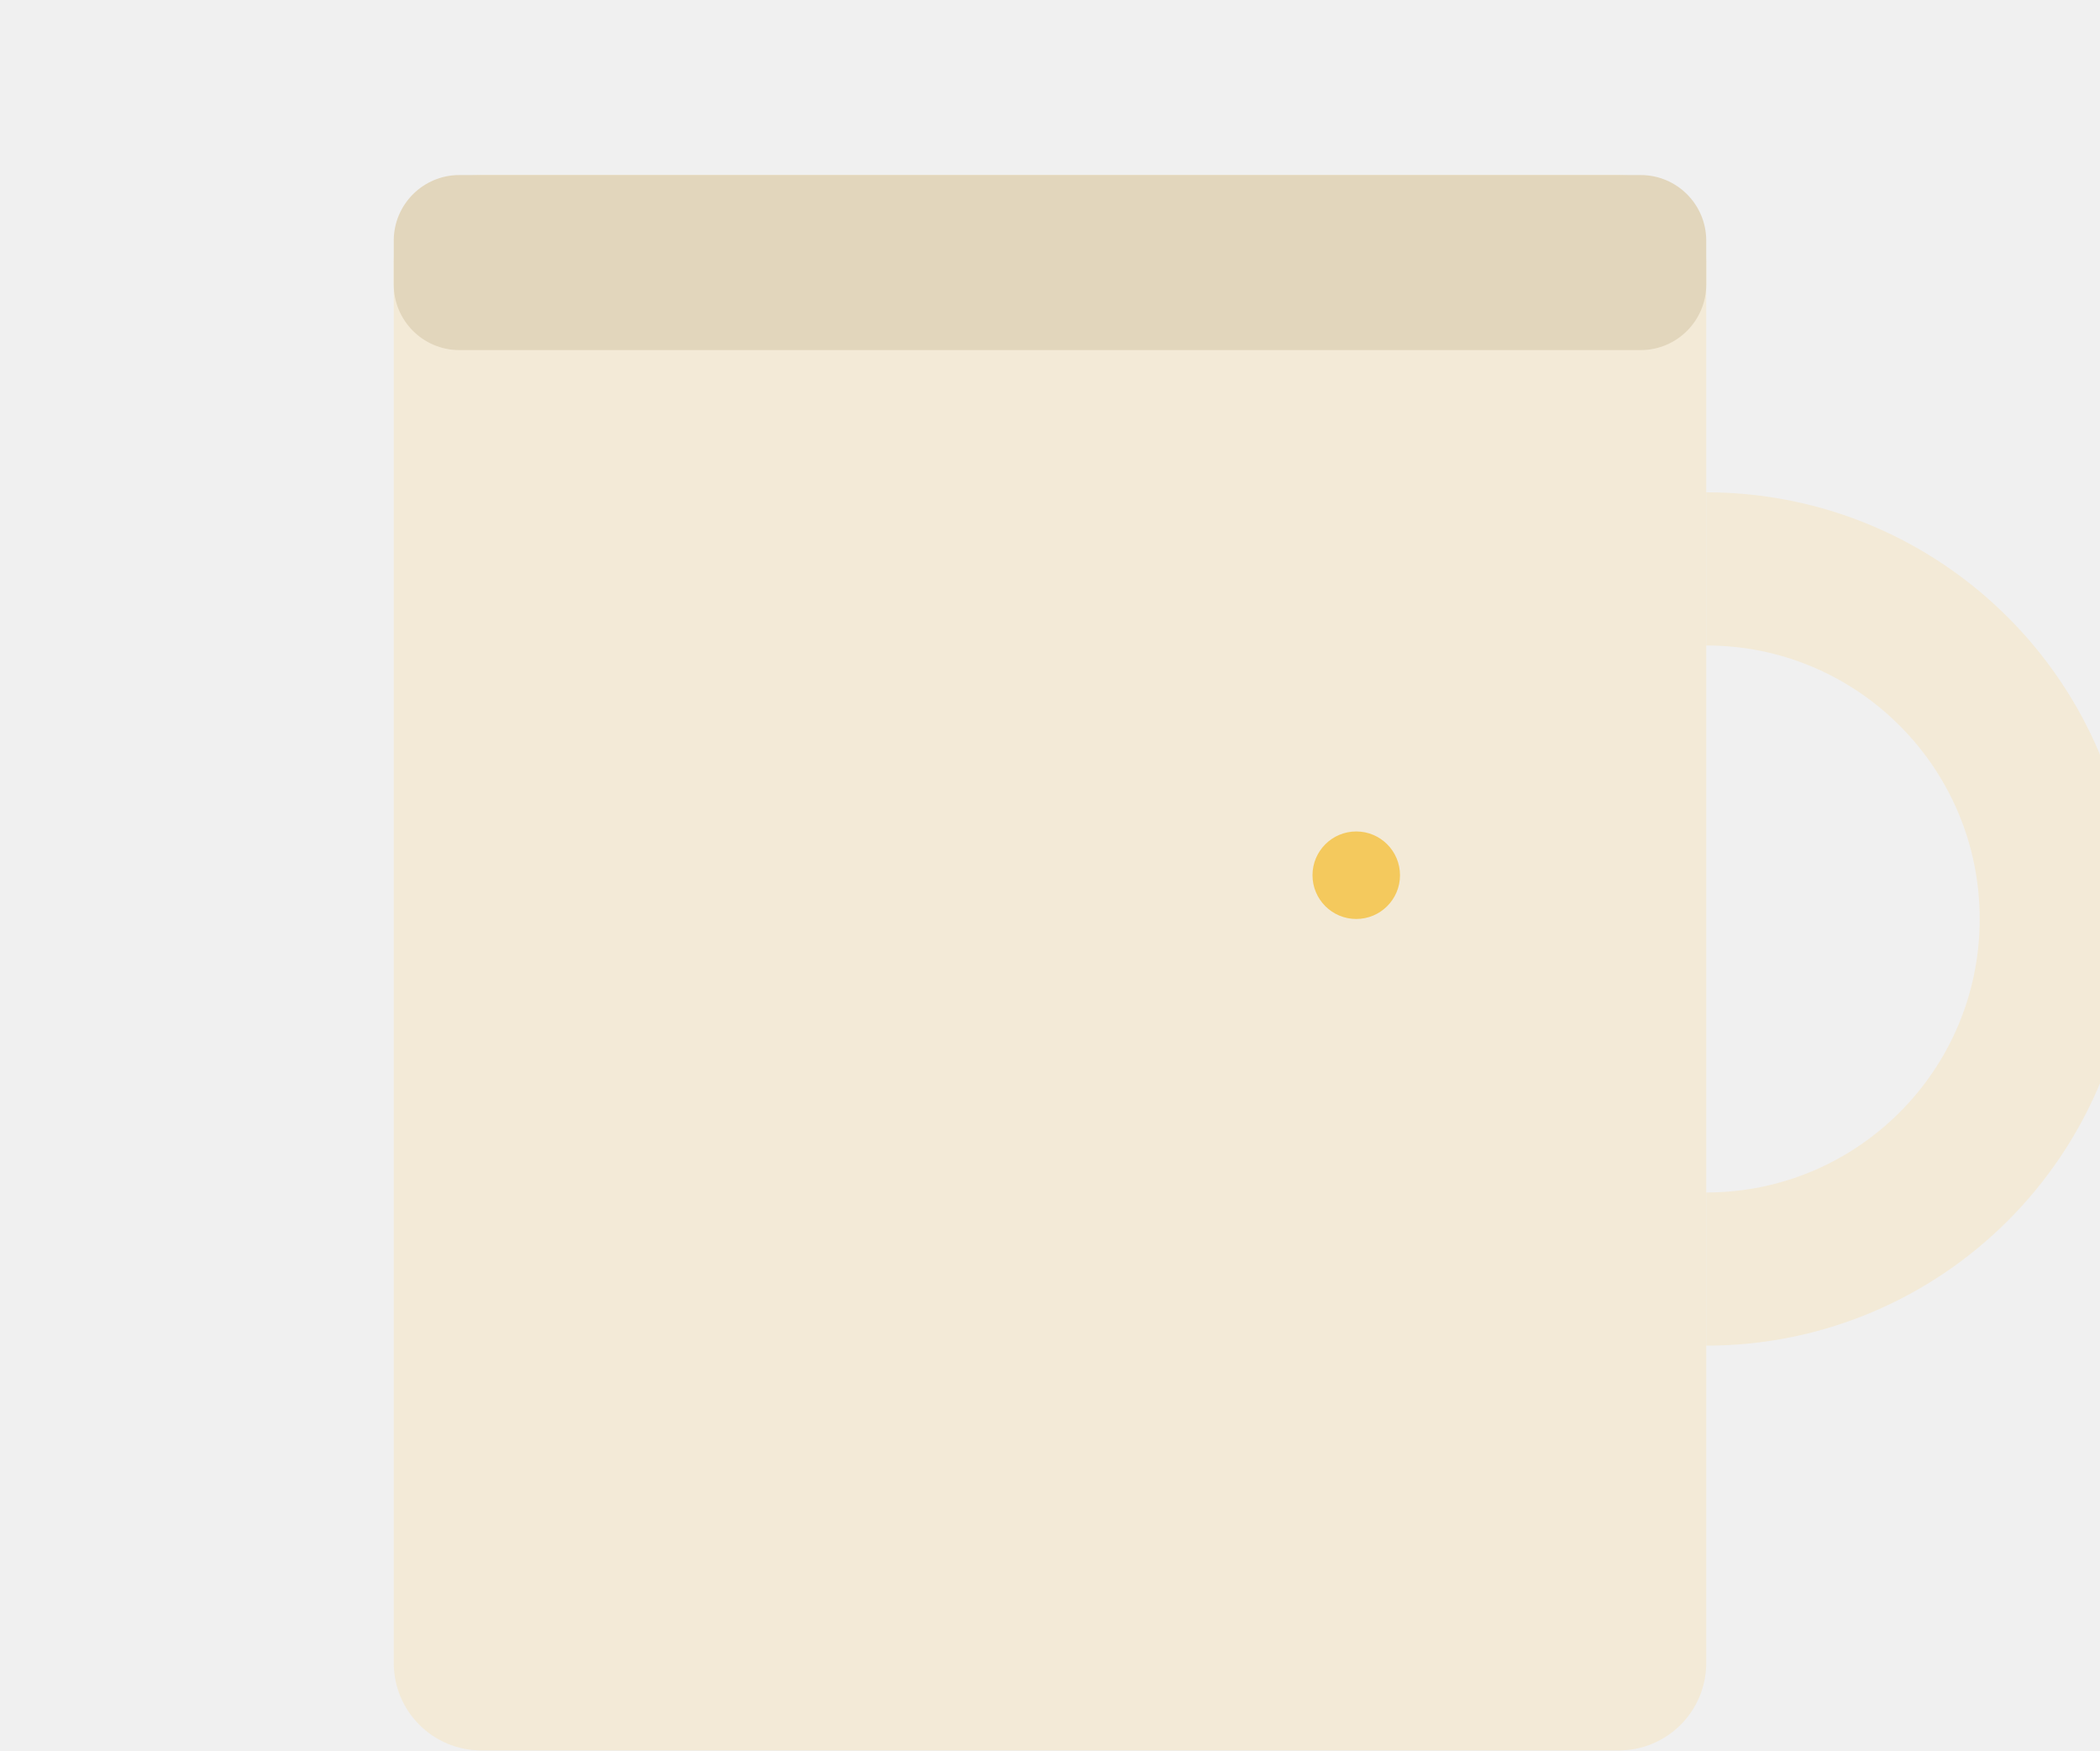
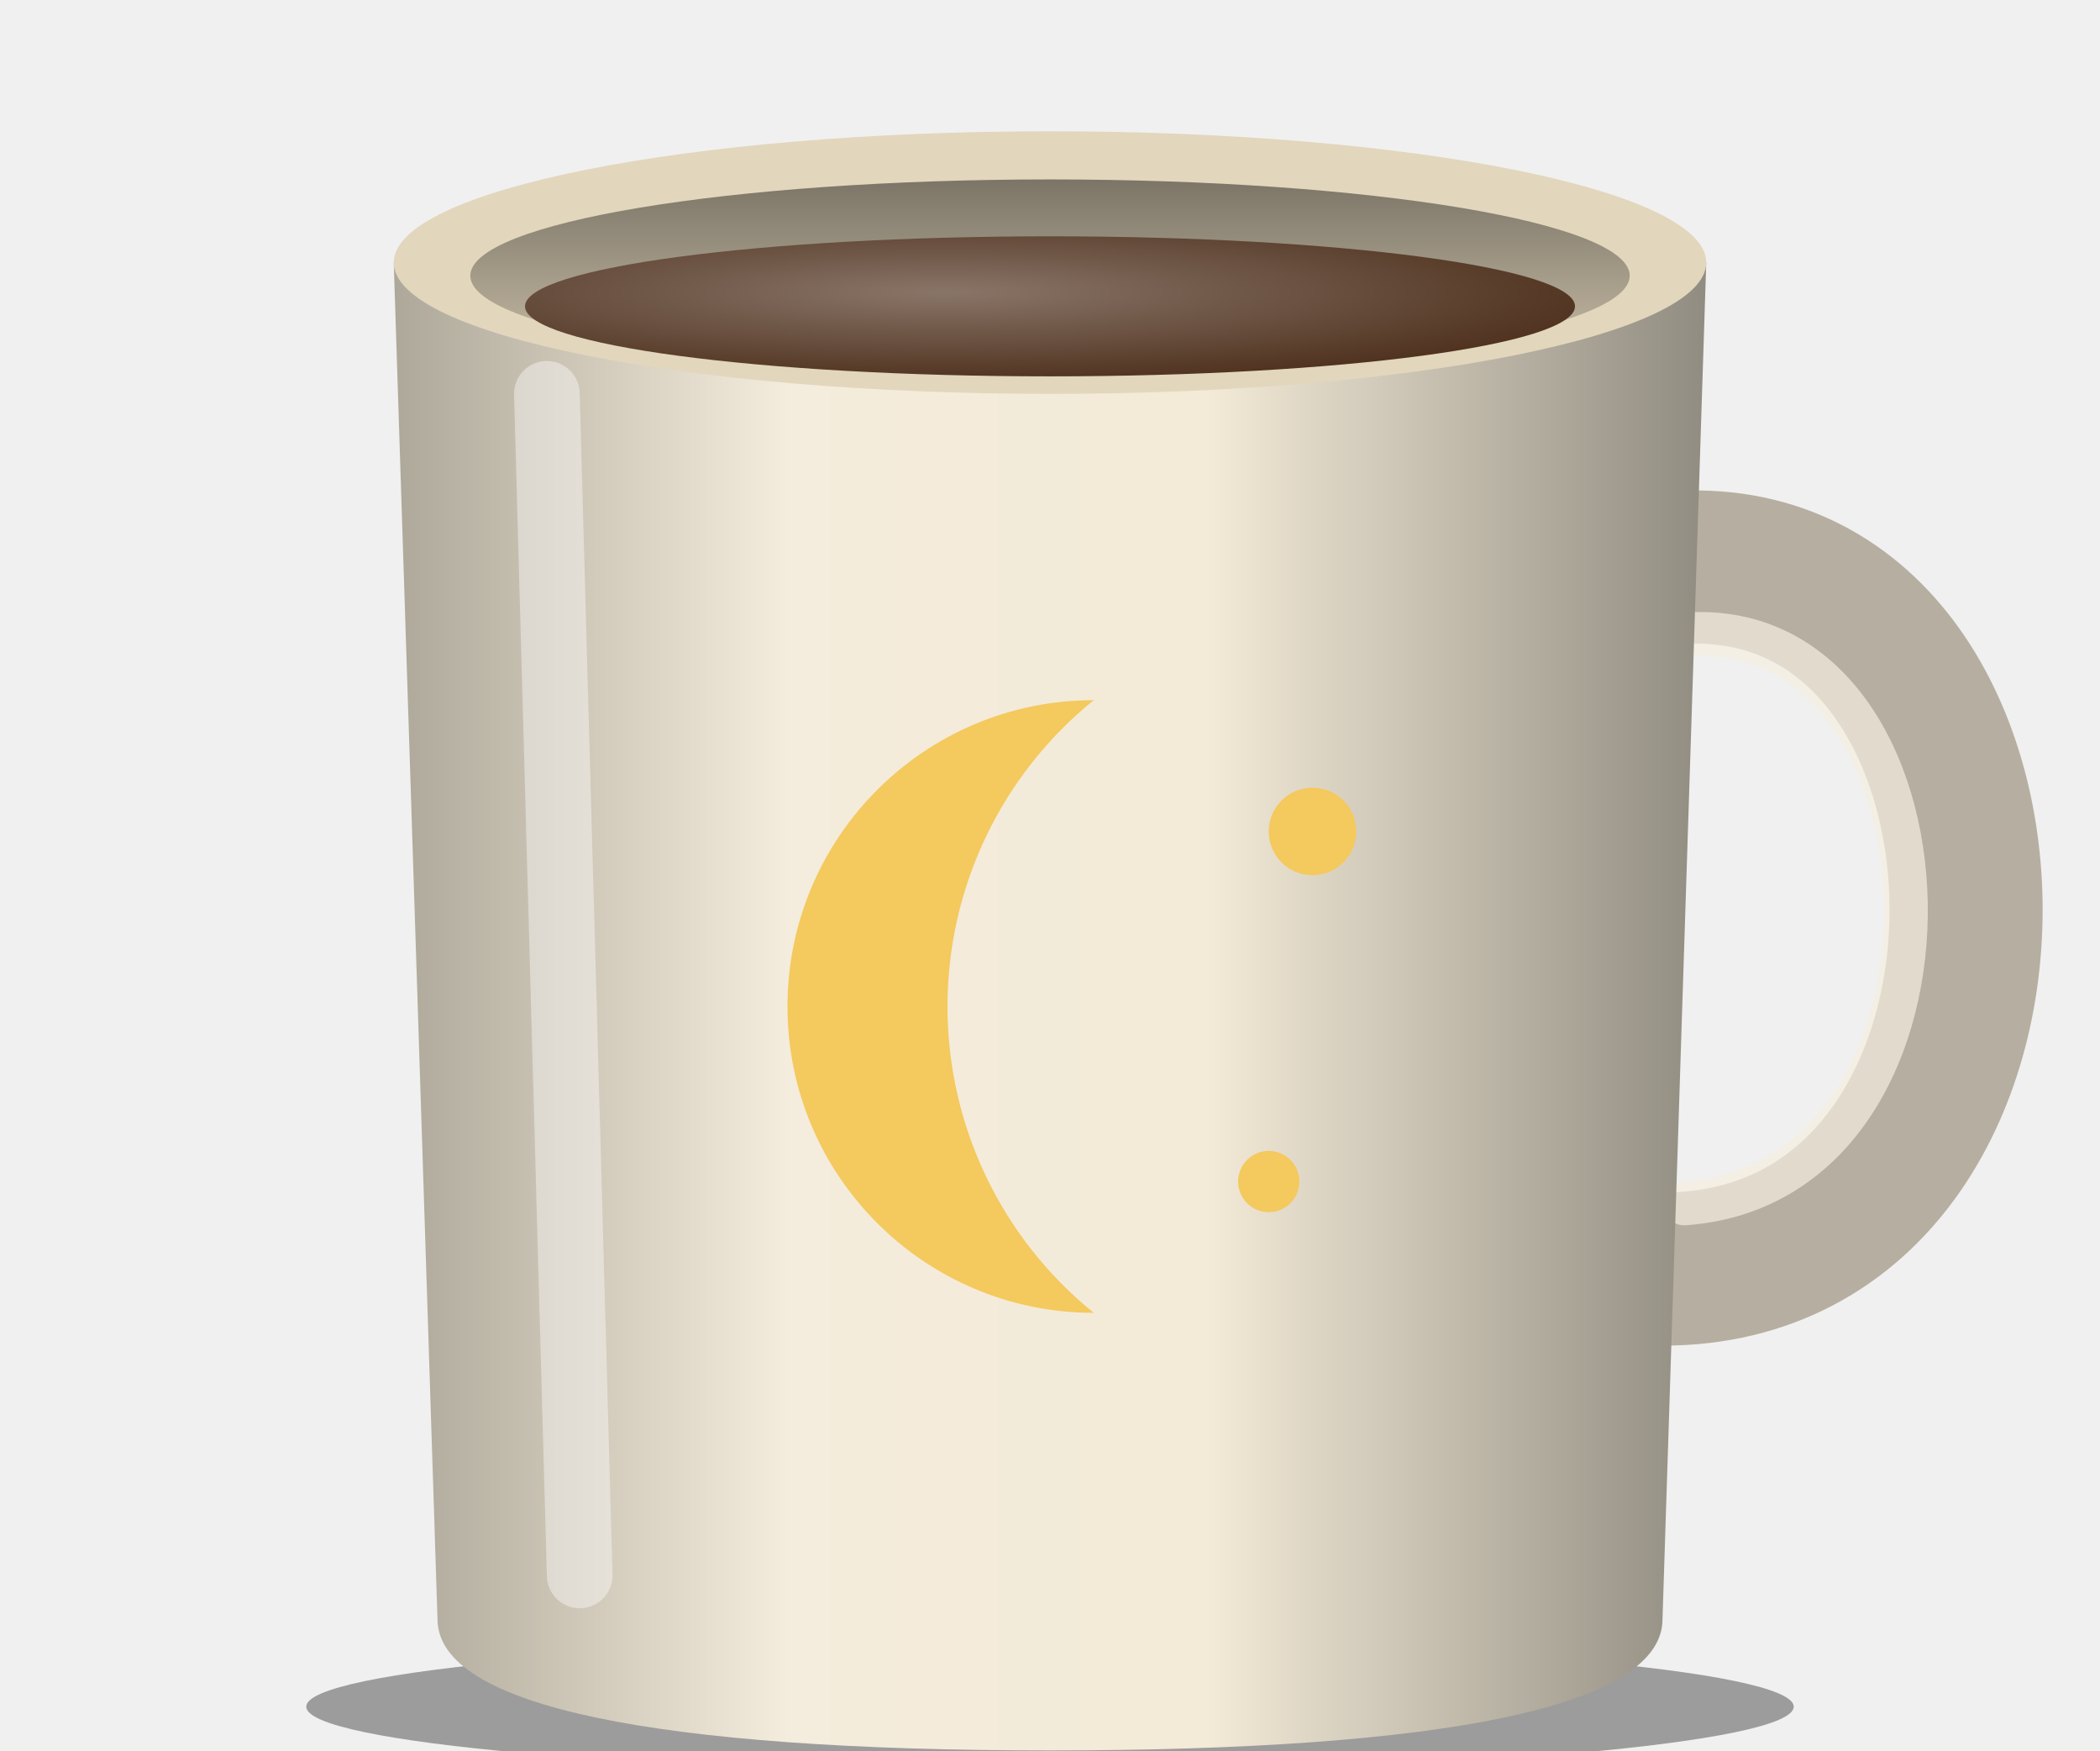
<svg xmlns="http://www.w3.org/2000/svg" width="192" height="160" viewBox="0 0 96 80">
-   <path d="M78 26 a16 16 0 0 1 0 32" fill="none" stroke="#f3ead7" stroke-width="7" />
-   <rect x="18" y="8" width="60" height="72" rx="4" fill="#f3ead7" />
-   <rect x="18" y="8" width="60" height="8" rx="3" fill="#e2d6bc" />
-   <path d="M54 34 a14 14 0 1 0 0 28 a11 11 0 1 1 0 -28 Z" fill="#f4c95d" />
-   <circle cx="62" cy="40" r="2" fill="#f4c95d" />
+   <defs>
+     <linearGradient id="cyl" x1="0" y1="0" x2="1" y2="0">
+       <stop offset="0" stop-color="#aea89a" />
+       <stop offset="0.3" stop-color="#f4ecdc" />
+       <stop offset="0.62" stop-color="#f3ead7" />
+       <stop offset="1" stop-color="#918c81" />
+     </linearGradient>
+     <linearGradient id="inside" x1="0" y1="0" x2="0" y2="1">
+       <stop offset="0" stop-color="#7c7567" />
+       <stop offset="1" stop-color="#cbc0a9" />
+     </linearGradient>
+     <radialGradient id="drink" cx="0.4" cy="0.4" r="0.7">
+       <stop offset="0" stop-color="#897568" />
+       <stop offset="1" stop-color="#4a2c18" />
+     </radialGradient>
+   </defs>
+   <ellipse cx="48" cy="78" rx="34" ry="3" fill="#000" opacity="0.35" />
+   <path d="M76 26 C94 24 95 58 76 58" fill="none" stroke="#b6afa1" stroke-width="7" stroke-linecap="round" />
+   <path d="M77 29 C90 28 91 54 77 55" fill="none" stroke="#f5eedf" stroke-width="2" stroke-linecap="round" opacity="0.7" />
+   <path d="M18 12 L78 12 L76 74 C76 78 66 80 48 80 C30 80 20 78 20 74 Z" fill="url(#cyl)" />
+   <path d="M25 18 L26.5 72" stroke="#ffffff" stroke-width="3" stroke-linecap="round" opacity="0.4" />
+   <ellipse cx="48" cy="12" rx="30" ry="6" fill="#e2d6bc" />
+   <ellipse cx="48" cy="12.6" rx="26.5" ry="4.4" fill="url(#inside)" />
+   <ellipse cx="48" cy="14" rx="24" ry="3.2" fill="url(#drink)" />
+   <path d="M50 32 A14 14 0 1 0 50 60 A18 18 0 0 1 50 32 Z" fill="#f4c95d" />
+   <circle cx="60" cy="38" r="2" fill="#f4c95d" />
+   <circle cx="58" cy="54" r="1.4" fill="#f4c95d" />
</svg>
